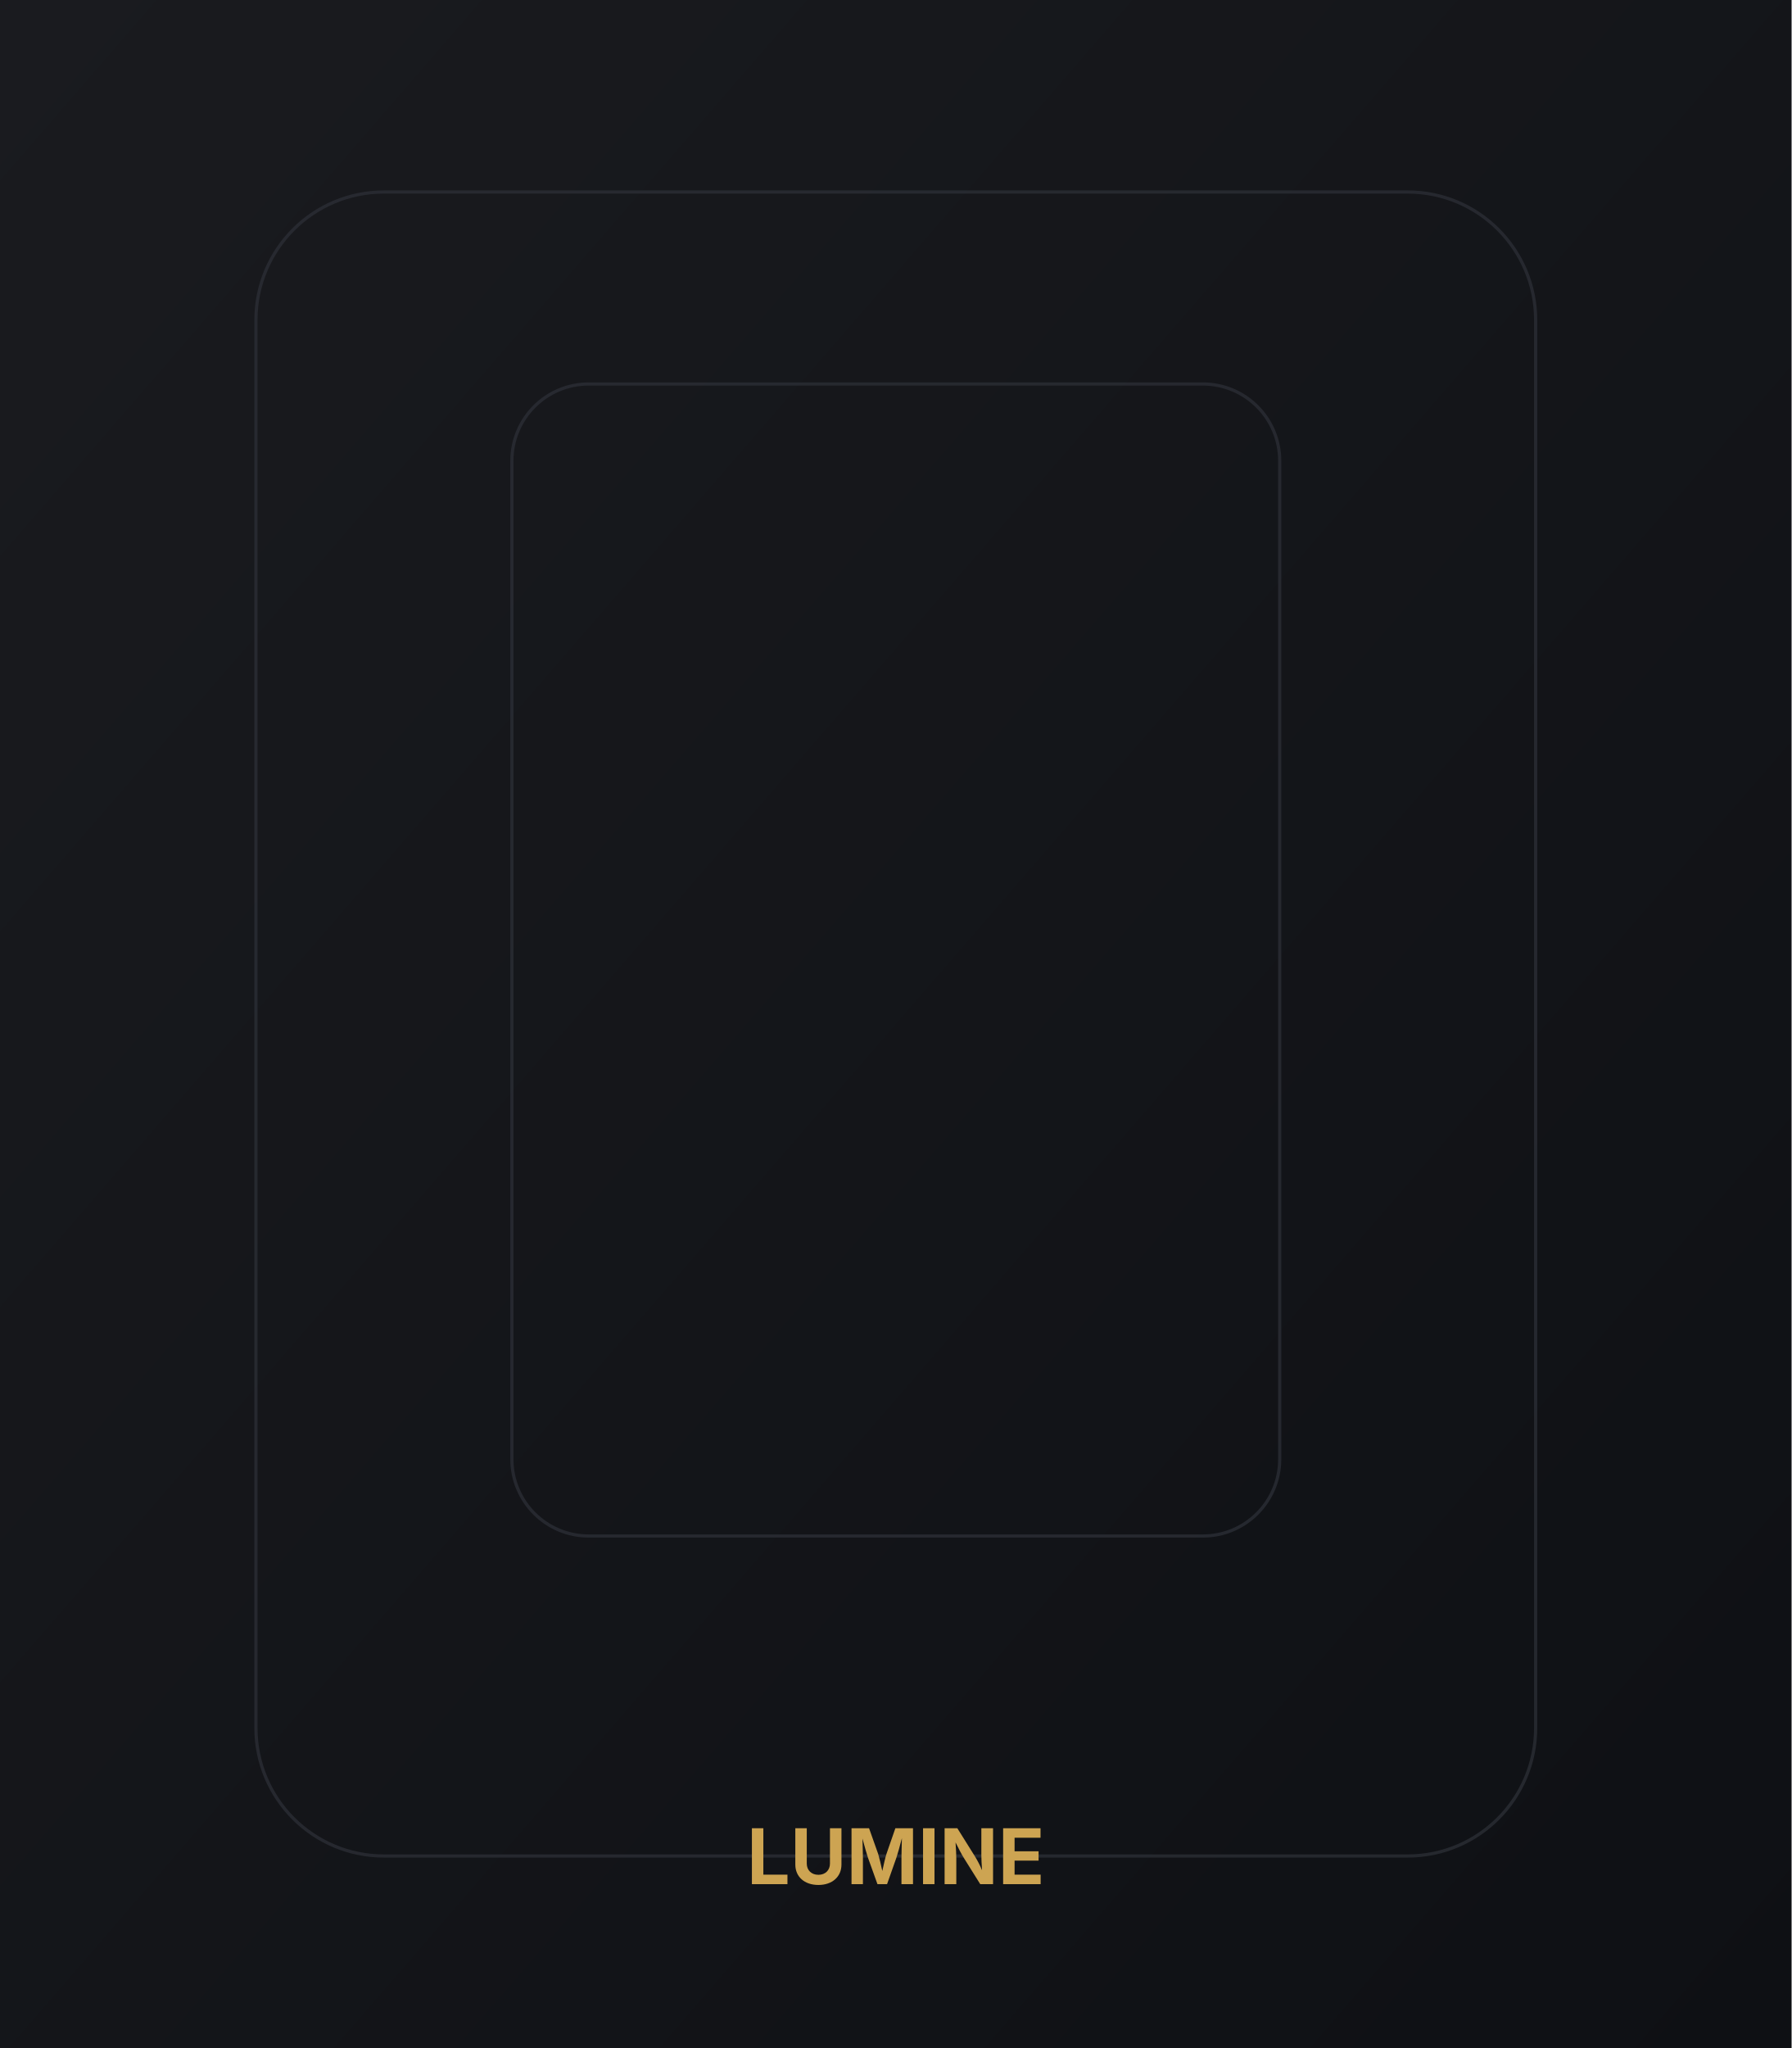
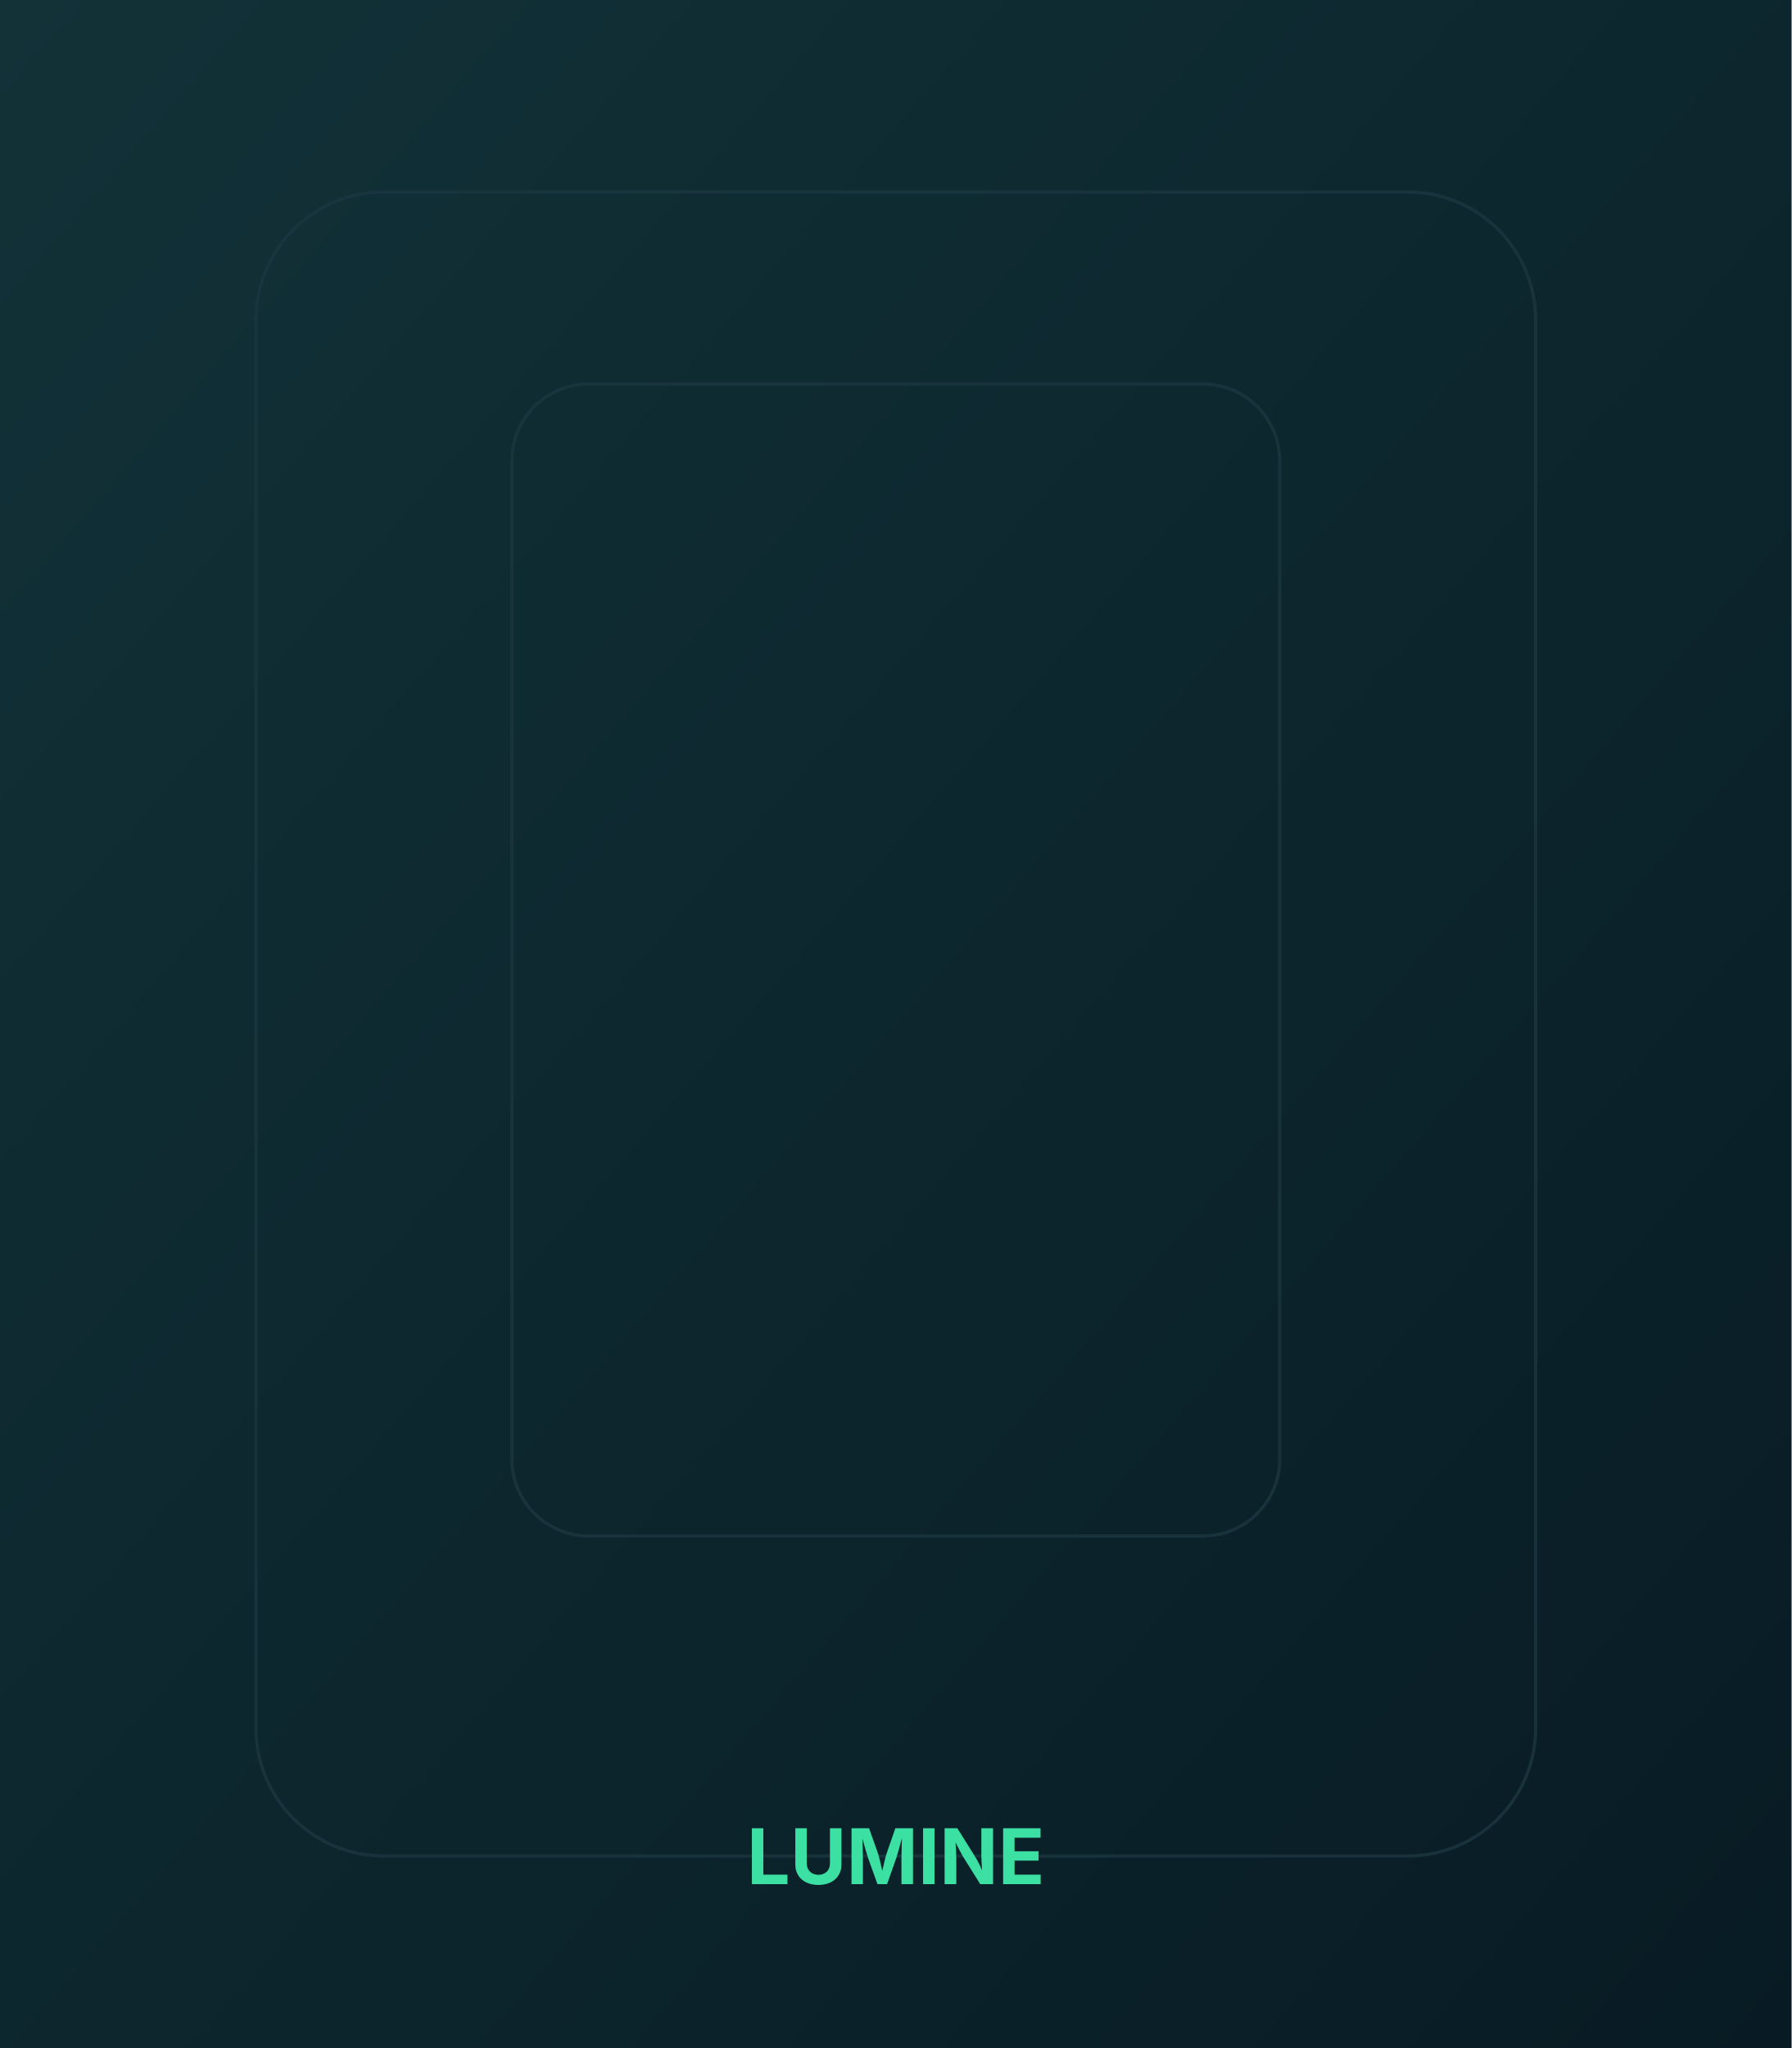
<svg xmlns="http://www.w3.org/2000/svg" viewBox="0 0 560 640">
  <defs>
    <linearGradient id="g" x1="0" y1="0" x2="1" y2="1">
-       <stop offset="0" stop-color="#1a1b1f" />
-       <stop offset="1" stop-color="#0e1014" />
+       <stop offset="0" stop-color="#123238" />
+       <stop offset="1" stop-color="#081b24" />
    </linearGradient>
  </defs>
  <rect width="560" height="640" fill="url(#g)" />
-   <g fill="none" stroke="#2a2d34" opacity="0.8">
+   <g fill="none" stroke="#1c3640" opacity="0.8">
    <rect x="80" y="60" width="400" height="520" rx="40" />
    <rect x="160" y="120" width="240" height="360" rx="24" />
  </g>
-   <text x="50%" y="92%" text-anchor="middle" fill="#cda452" font-family="Inter, Arial" font-size="24" font-weight="700">LUMINE</text>
+   <text x="50%" y="92%" text-anchor="middle" fill="#3be0a2" font-family="Inter, Arial" font-size="24" font-weight="700">LUMINE</text>
</svg>
